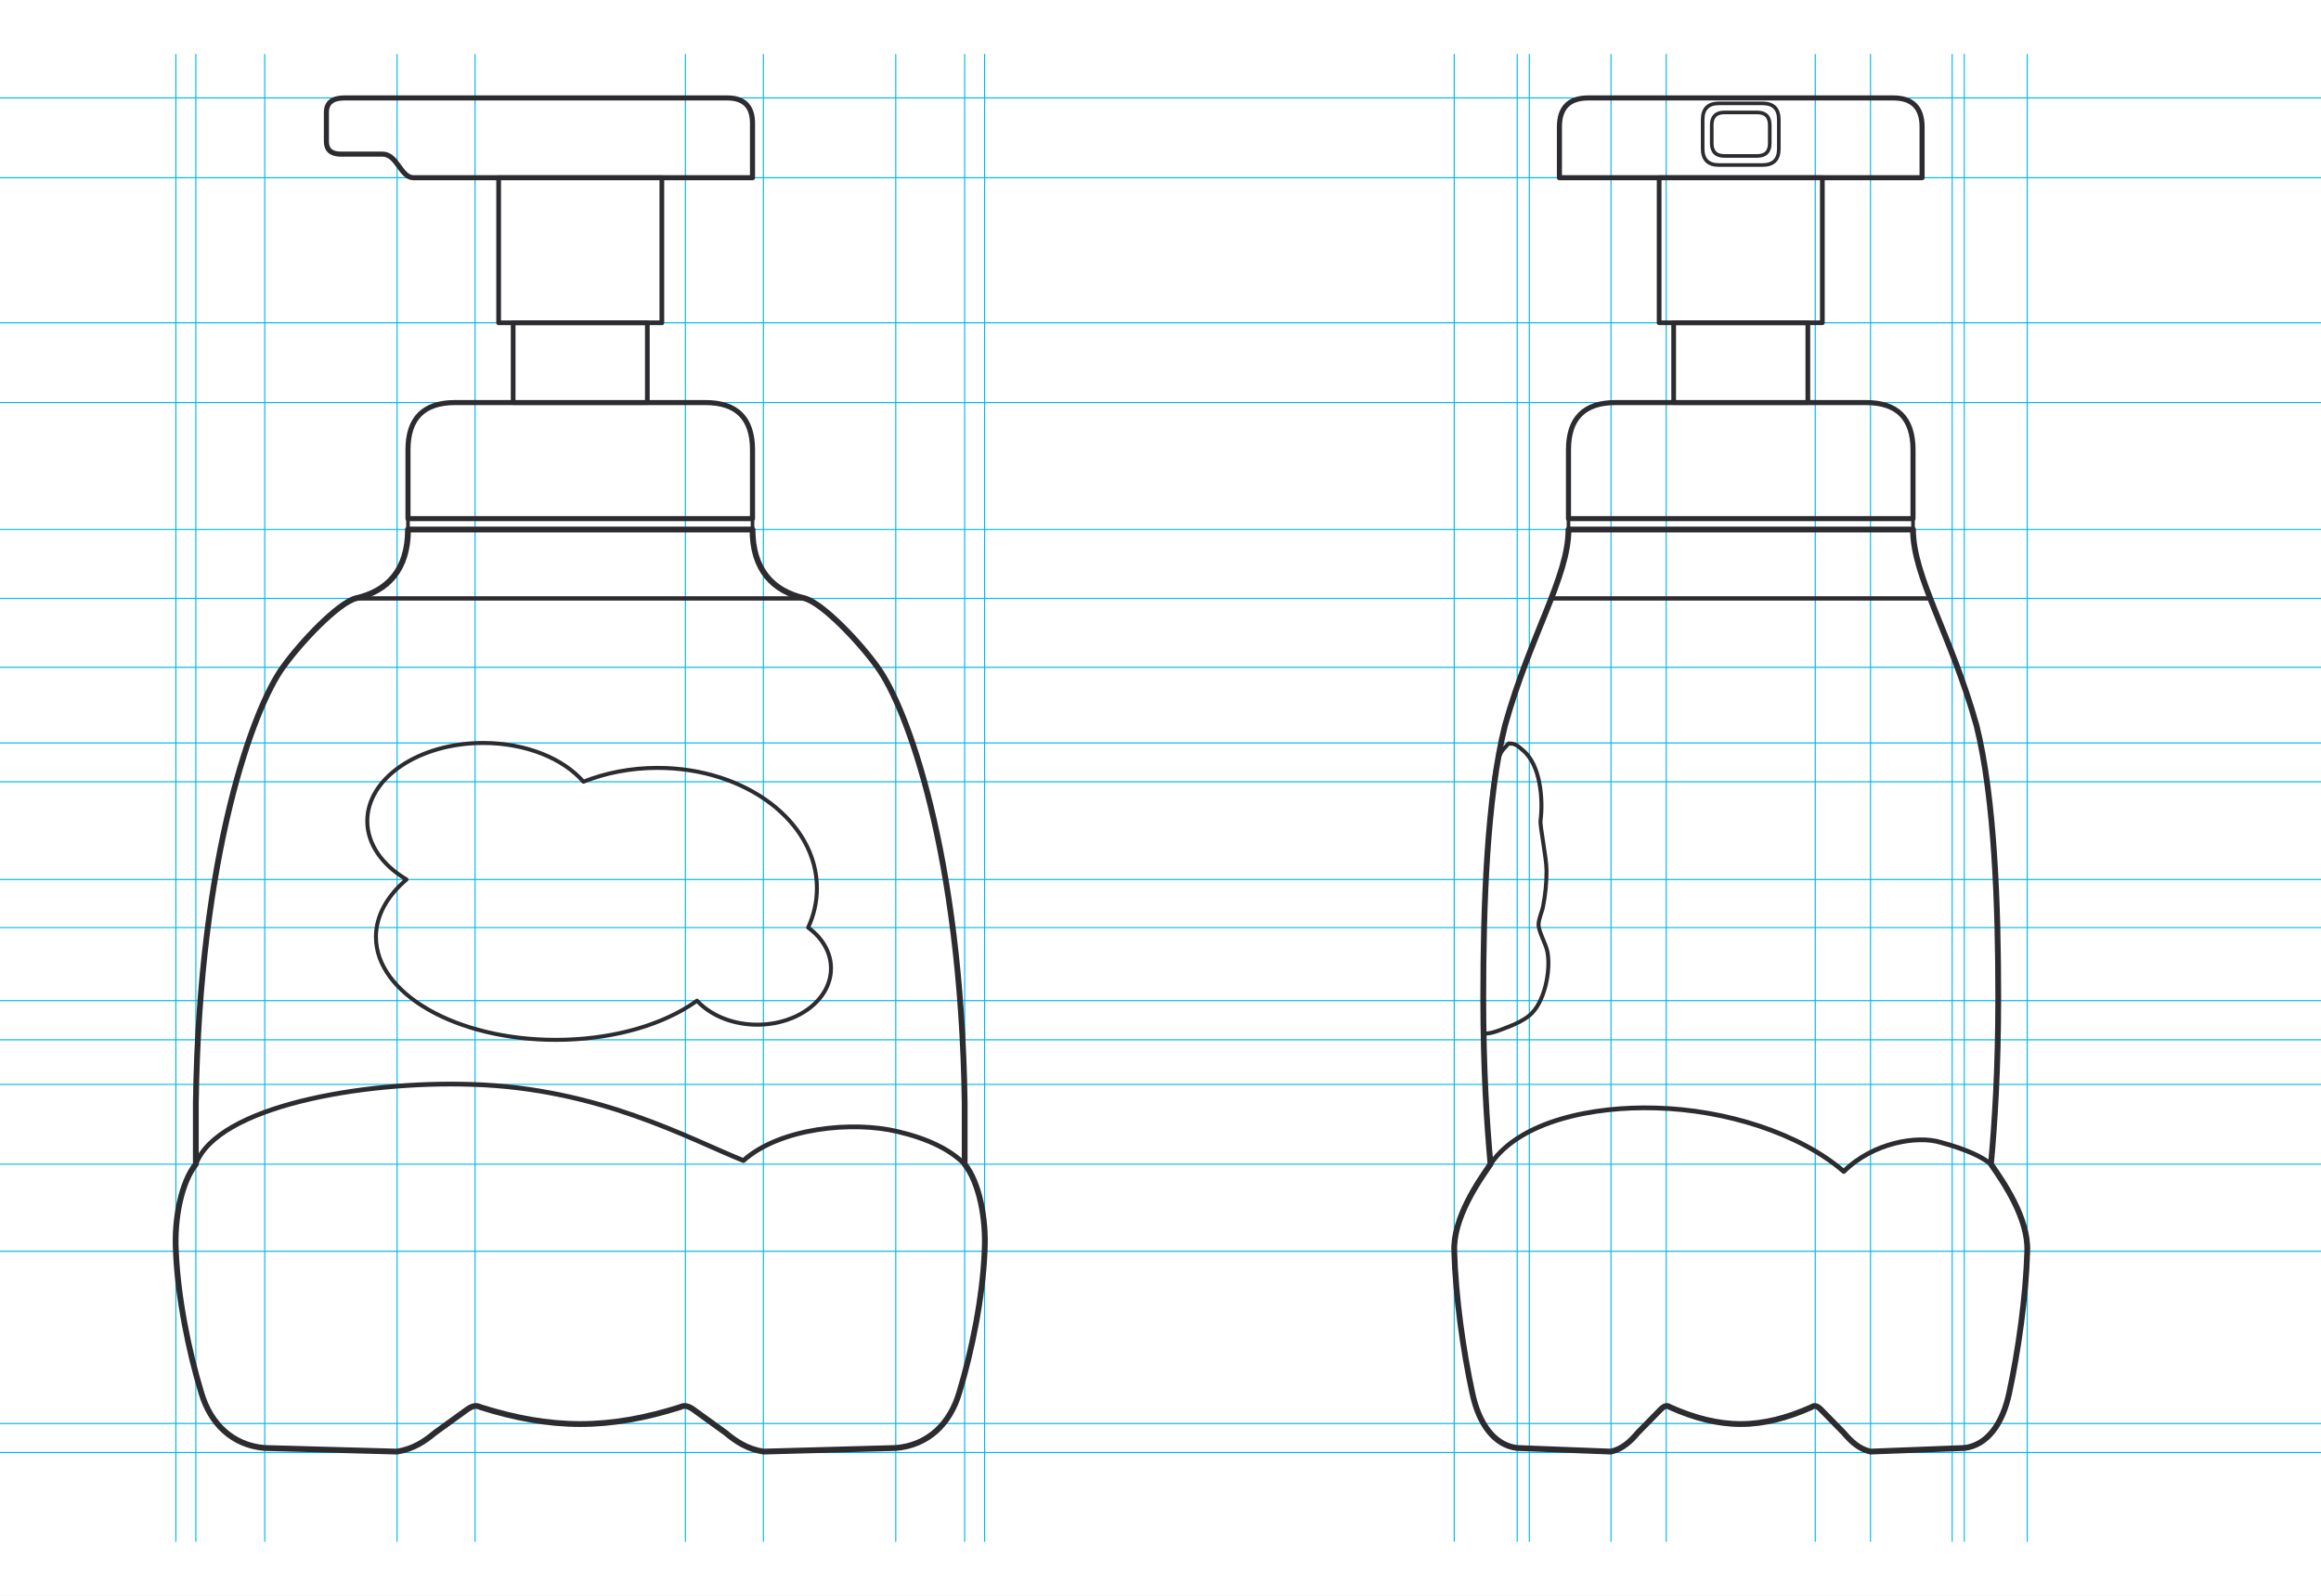
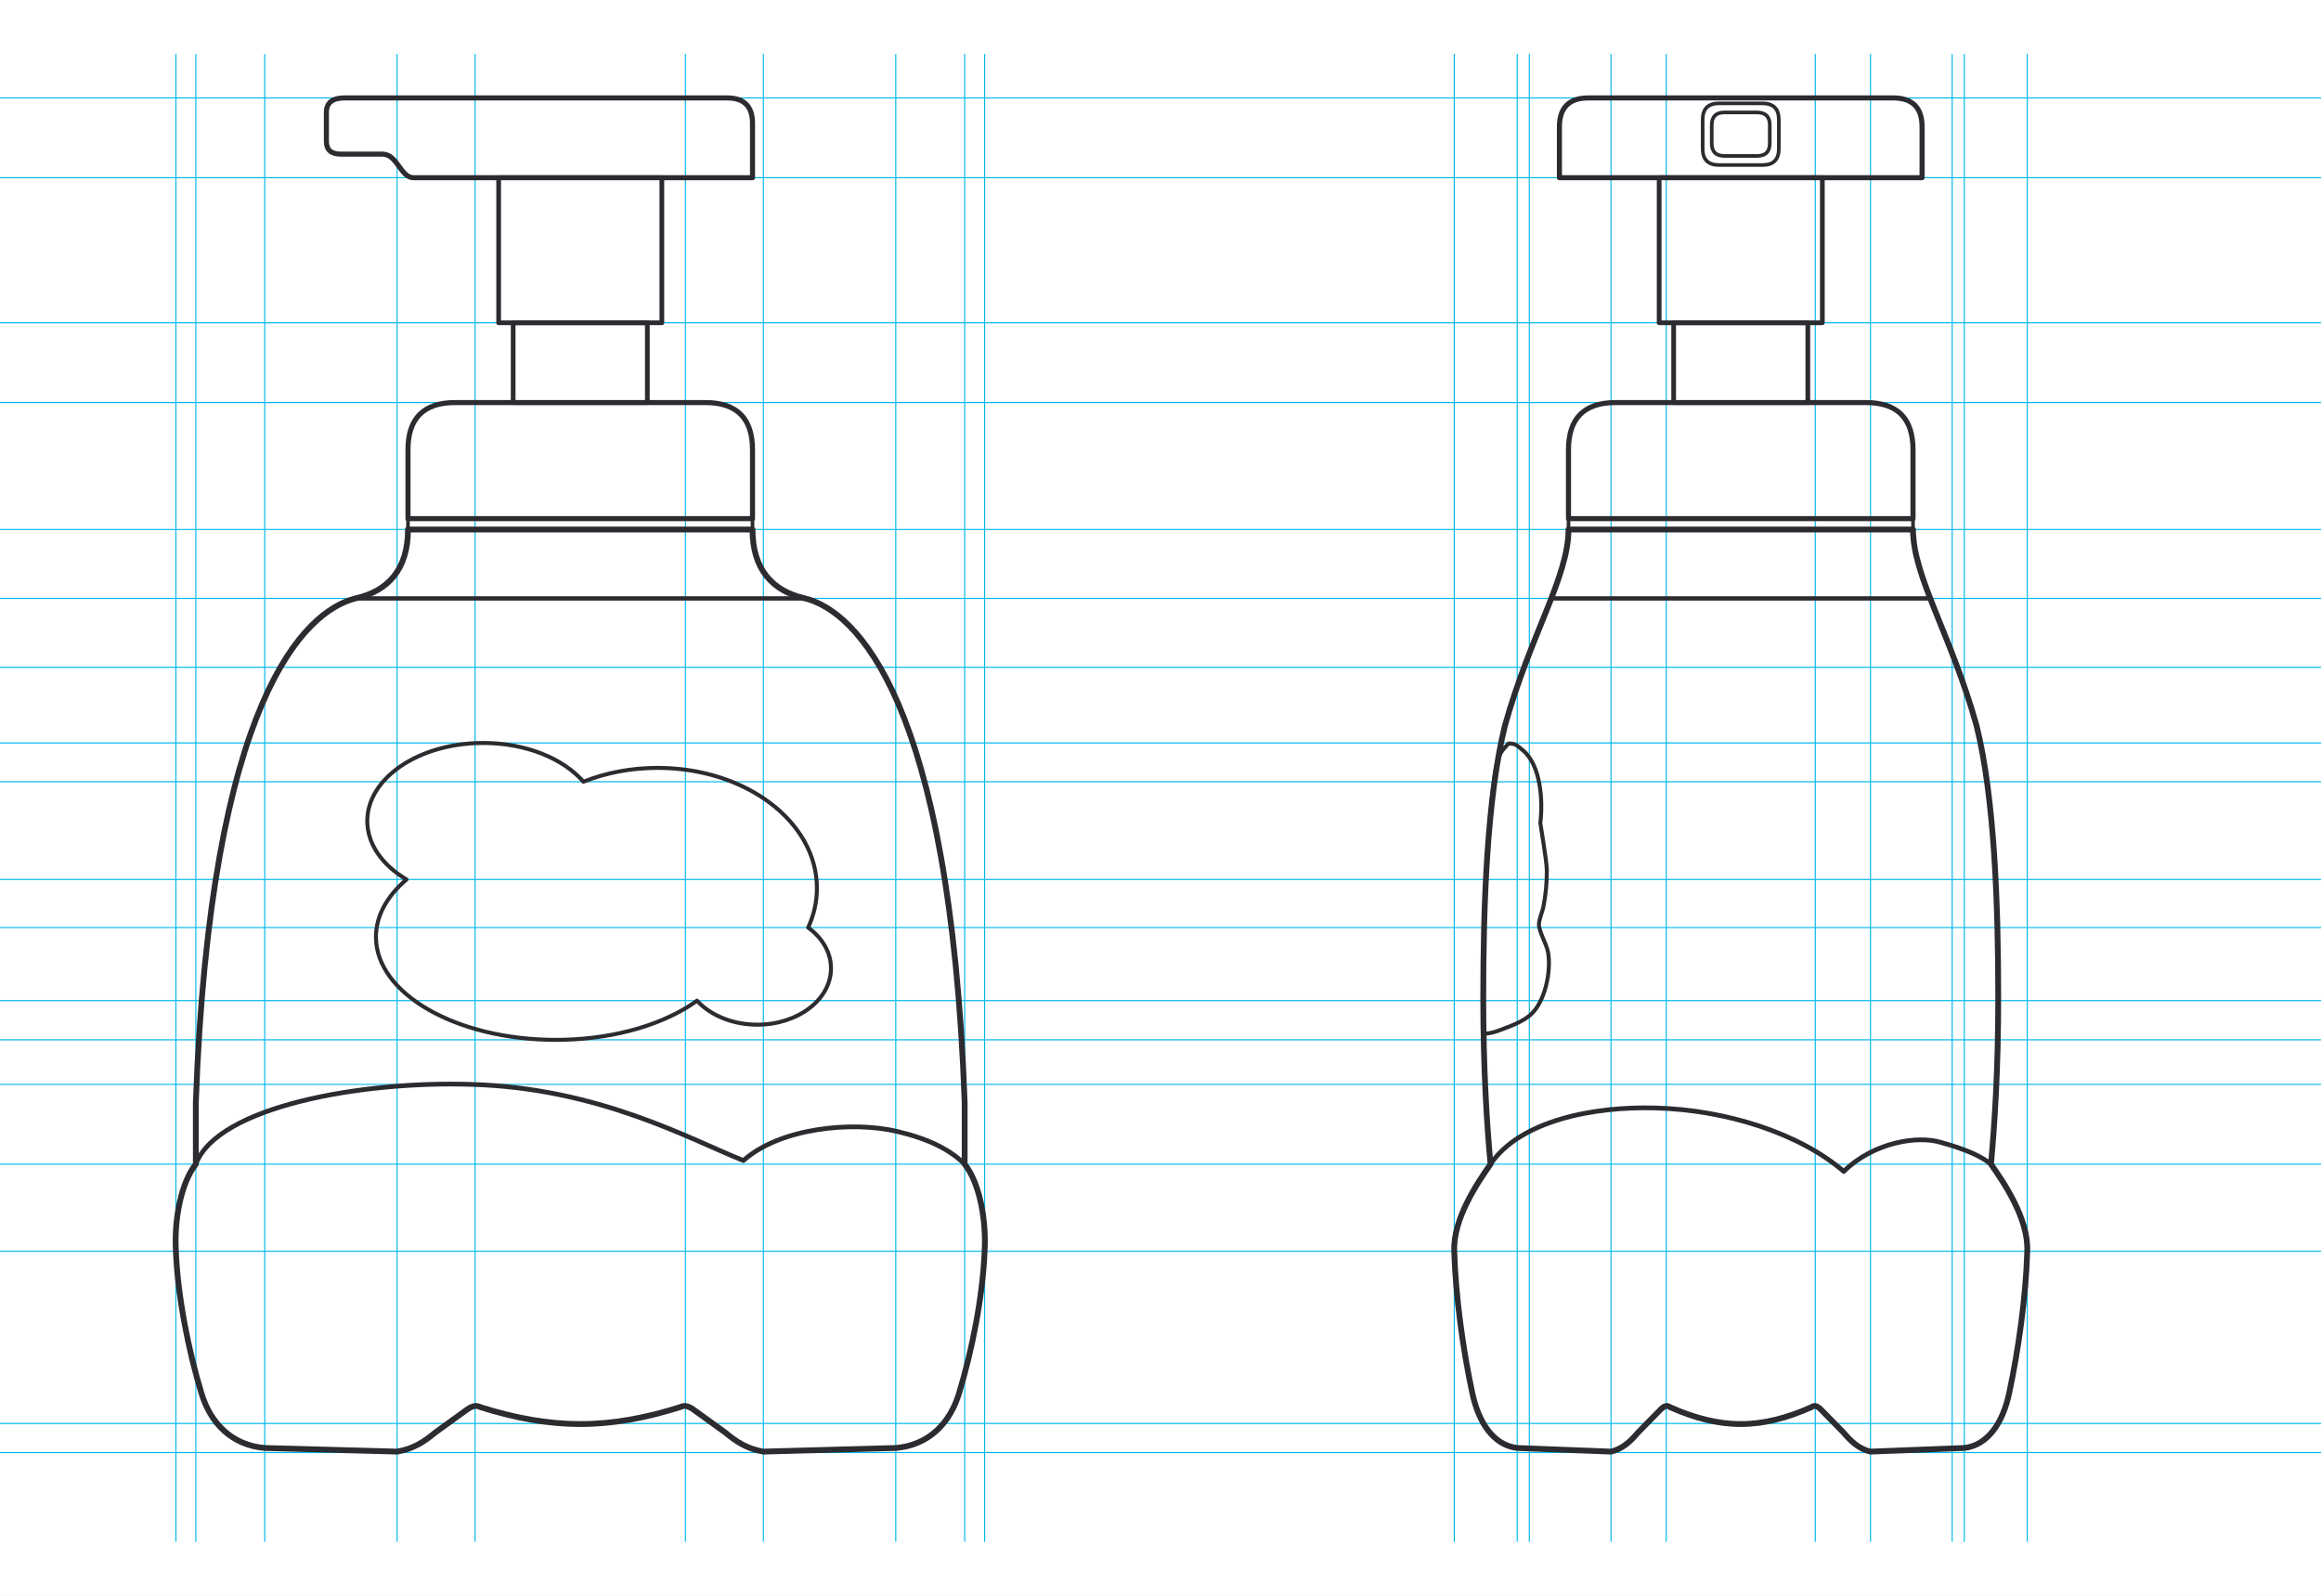
<svg xmlns="http://www.w3.org/2000/svg" width="1280" height="880" viewBox="0 0 1280 880">
  <rect width="1280" height="880" fill="#fff" />
  <g id="Guides">
    <path id="h54" d="M0 54 L1280 54" fill="none" stroke="#00b8eb" stroke-width="0.6" stroke-linejoin="round" stroke-linecap="round" />
    <path id="h98" d="M0 98 L1280 98" fill="none" stroke="#00b8eb" stroke-width="0.6" stroke-linejoin="round" stroke-linecap="round" />
    <path id="h178" d="M0 178 L1280 178" fill="none" stroke="#00b8eb" stroke-width="0.6" stroke-linejoin="round" stroke-linecap="round" />
    <path id="h222" d="M0 222 L1280 222" fill="none" stroke="#00b8eb" stroke-width="0.6" stroke-linejoin="round" stroke-linecap="round" />
    <path id="h292" d="M0 292 L1280 292" fill="none" stroke="#00b8eb" stroke-width="0.6" stroke-linejoin="round" stroke-linecap="round" />
    <path id="h330" d="M0 330 L1280 330" fill="none" stroke="#00b8eb" stroke-width="0.6" stroke-linejoin="round" stroke-linecap="round" />
    <path id="h368" d="M0 368 L1280 368" fill="none" stroke="#00b8eb" stroke-width="0.6" stroke-linejoin="round" stroke-linecap="round" />
    <path id="h409.7" d="M0 409.7 L1280 409.7" fill="none" stroke="#00b8eb" stroke-width="0.6" stroke-linejoin="round" stroke-linecap="round" />
    <path id="h431.1" d="M0 431.1 L1280 431.1" fill="none" stroke="#00b8eb" stroke-width="0.6" stroke-linejoin="round" stroke-linecap="round" />
    <path id="h485" d="M0 485 L1280 485" fill="none" stroke="#00b8eb" stroke-width="0.6" stroke-linejoin="round" stroke-linecap="round" />
    <path id="h511.5" d="M0 511.5 L1280 511.5" fill="none" stroke="#00b8eb" stroke-width="0.6" stroke-linejoin="round" stroke-linecap="round" />
    <path id="h551.8" d="M0 551.8 L1280 551.8" fill="none" stroke="#00b8eb" stroke-width="0.6" stroke-linejoin="round" stroke-linecap="round" />
    <path id="h573.4" d="M0 573.4 L1280 573.4" fill="none" stroke="#00b8eb" stroke-width="0.6" stroke-linejoin="round" stroke-linecap="round" />
    <path id="h598" d="M0 598 L1280 598" fill="none" stroke="#00b8eb" stroke-width="0.6" stroke-linejoin="round" stroke-linecap="round" />
    <path id="h642" d="M0 642 L1280 642" fill="none" stroke="#00b8eb" stroke-width="0.6" stroke-linejoin="round" stroke-linecap="round" />
    <path id="h690" d="M0 690 L1280 690" fill="none" stroke="#00b8eb" stroke-width="0.6" stroke-linejoin="round" stroke-linecap="round" />
    <path id="h785" d="M0 785 L1280 785" fill="none" stroke="#00b8eb" stroke-width="0.6" stroke-linejoin="round" stroke-linecap="round" />
    <path id="h801" d="M0 801 L1280 801" fill="none" stroke="#00b8eb" stroke-width="0.6" stroke-linejoin="round" stroke-linecap="round" />
    <path id="v" d="M543.00 30 L543.00 850" fill="none" stroke="#00b8eb" stroke-width="0.6" stroke-linejoin="round" stroke-linecap="round" />
    <path id="v" d="M97.00 30 L97.00 850" fill="none" stroke="#00b8eb" stroke-width="0.6" stroke-linejoin="round" stroke-linecap="round" />
    <path id="v" d="M532.00 30 L532.00 850" fill="none" stroke="#00b8eb" stroke-width="0.6" stroke-linejoin="round" stroke-linecap="round" />
    <path id="v" d="M108.00 30 L108.00 850" fill="none" stroke="#00b8eb" stroke-width="0.6" stroke-linejoin="round" stroke-linecap="round" />
    <path id="v" d="M494.00 30 L494.00 850" fill="none" stroke="#00b8eb" stroke-width="0.6" stroke-linejoin="round" stroke-linecap="round" />
    <path id="v" d="M146.00 30 L146.00 850" fill="none" stroke="#00b8eb" stroke-width="0.6" stroke-linejoin="round" stroke-linecap="round" />
    <path id="v" d="M421.00 30 L421.00 850" fill="none" stroke="#00b8eb" stroke-width="0.6" stroke-linejoin="round" stroke-linecap="round" />
    <path id="v" d="M219.00 30 L219.00 850" fill="none" stroke="#00b8eb" stroke-width="0.6" stroke-linejoin="round" stroke-linecap="round" />
    <path id="v" d="M378.00 30 L378.00 850" fill="none" stroke="#00b8eb" stroke-width="0.6" stroke-linejoin="round" stroke-linecap="round" />
    <path id="v" d="M262.00 30 L262.00 850" fill="none" stroke="#00b8eb" stroke-width="0.6" stroke-linejoin="round" stroke-linecap="round" />
    <path id="v" d="M1118.00 30 L1118.00 850" fill="none" stroke="#00b8eb" stroke-width="0.6" stroke-linejoin="round" stroke-linecap="round" />
    <path id="v" d="M802.00 30 L802.00 850" fill="none" stroke="#00b8eb" stroke-width="0.6" stroke-linejoin="round" stroke-linecap="round" />
    <path id="v" d="M1076.60 30 L1076.60 850" fill="none" stroke="#00b8eb" stroke-width="0.6" stroke-linejoin="round" stroke-linecap="round" />
    <path id="v" d="M843.40 30 L843.40 850" fill="none" stroke="#00b8eb" stroke-width="0.6" stroke-linejoin="round" stroke-linecap="round" />
    <path id="v" d="M1083.28 30 L1083.28 850" fill="none" stroke="#00b8eb" stroke-width="0.6" stroke-linejoin="round" stroke-linecap="round" />
    <path id="v" d="M836.72 30 L836.72 850" fill="none" stroke="#00b8eb" stroke-width="0.6" stroke-linejoin="round" stroke-linecap="round" />
    <path id="v" d="M1031.56 30 L1031.56 850" fill="none" stroke="#00b8eb" stroke-width="0.6" stroke-linejoin="round" stroke-linecap="round" />
    <path id="v" d="M888.44 30 L888.44 850" fill="none" stroke="#00b8eb" stroke-width="0.6" stroke-linejoin="round" stroke-linecap="round" />
    <path id="v" d="M1001.09 30 L1001.09 850" fill="none" stroke="#00b8eb" stroke-width="0.6" stroke-linejoin="round" stroke-linecap="round" />
    <path id="v" d="M918.91 30 L918.91 850" fill="none" stroke="#00b8eb" stroke-width="0.6" stroke-linejoin="round" stroke-linecap="round" />
  </g>
  <g id="Bottle">
-     <path id="body_outline" d="M 225 292 C 225 314 214 326 196 330 C 186 333 166 354 156 368 C 140 390 110 470.2 108 608 L108.00 642.00 C100.00 652.00 96.00 672.00 97.00 690.00 C98.00 715.00 104.00 745.00 111.00 768.00 C116.00 785.00 128.00 797.00 146.00 798.50 L219.00 800.50 C228.00 799.00 234.00 795.00 240.00 790.00 L258.00 777.00 C261.00 775.00 263.00 775.00 265.00 776.00 C284.00 782.00 302.00 785.30 320.00 785.30 C338.00 785.30 356.00 782.00 375.00 776.00 C377.00 775.00 379.00 775.00 382.00 777.00 L400.00 790.00 C406.00 795.00 412.00 799.00 421.00 800.50 L494.00 798.50 C512.00 797.00 524.00 785.00 529.00 768.00 C536.00 745.00 542.00 715.00 543.00 690.00 C544.00 672.00 540.00 652.00 532.00 642.00 L 532 608 C 530 470.2 500 390 484 368 C 474 354 454 333 444 330 C 426 326 415 314 415 292 Z" fill="none" stroke="#2b2b30" stroke-width="3.2" stroke-linejoin="round" stroke-linecap="round" />
+     <path id="body_outline" d="M 225 292 C 225 314 214 326 196 330 C 168 337 116 386 108 608 L108.00 642.00 C100.00 652.00 96.00 672.00 97.00 690.00 C98.00 715.00 104.00 745.00 111.00 768.00 C116.00 785.00 128.00 797.00 146.00 798.50 L219.00 800.50 C228.00 799.00 234.00 795.00 240.00 790.00 L258.00 777.00 C261.00 775.00 263.00 775.00 265.00 776.00 C284.00 782.00 302.00 785.30 320.00 785.30 C338.00 785.30 356.00 782.00 375.00 776.00 C377.00 775.00 379.00 775.00 382.00 777.00 L400.00 790.00 C406.00 795.00 412.00 799.00 421.00 800.50 L494.00 798.50 C512.00 797.00 524.00 785.00 529.00 768.00 C536.00 745.00 542.00 715.00 543.00 690.00 C544.00 672.00 540.00 652.00 532.00 642.00 L 532 608 C 524 386 472 337 444 330 C 426 326 415 314 415 292 Z" fill="none" stroke="#2b2b30" stroke-width="3.2" stroke-linejoin="round" stroke-linecap="round" />
    <path id="shoulder_parting_line" d="M 196 330 L 444 330" fill="none" stroke="#2b2b30" stroke-width="2.4" stroke-linejoin="round" stroke-linecap="round" />
    <path id="foam_parting_line" d="M108 642 C120 610 200 596 260 598 C330 600 380 628 410 640 C430 622 470 618 495 624 C512 628 524 634 532 642" fill="none" stroke="#2b2b30" stroke-width="2.6" stroke-linejoin="round" stroke-linecap="round" />
    <path id="body_outline" d="M865.00 292.00 C865.00 318.00 844.00 350.00 830.00 400.00 C820.00 440.00 818.00 500.00 818.00 550.00 C818.00 590.00 820.00 620.00 822.00 642.00 C815.00 652.00 801.29 672.00 802.00 690.00 C802.71 715.00 806.96 745.00 811.92 768.00 C815.46 785.00 823.96 797.00 836.72 798.50 L888.44 800.50 C894.82 799.00 899.07 795.00 903.32 790.00 L916.07 777.00 C918.20 775.00 919.61 775.00 921.03 776.00 C934.49 782.00 947.25 785.30 960.00 785.30 C972.75 785.30 985.51 782.00 998.97 776.00 C1000.39 775.00 1001.80 775.00 1003.93 777.00 L1016.68 790.00 C1020.93 795.00 1025.18 799.00 1031.56 800.50 L1083.28 798.50 C1096.04 797.00 1104.54 785.00 1108.08 768.00 C1113.04 745.00 1117.29 715.00 1118.00 690.00 C1118.71 672.00 1105.00 652.00 1098.00 642.00 C1100.00 620.00 1102.00 590.00 1102.00 550.00 C1102.00 500.00 1100.00 440.00 1090.00 400.00 C1076.00 350.00 1055.00 318.00 1055.00 292.00 Z" fill="none" stroke="#2b2b30" stroke-width="3.2" stroke-linejoin="round" stroke-linecap="round" />
    <path id="shoulder_parting_line" d="M855.50 330.00 L1064.50 330.00" fill="none" stroke="#2b2b30" stroke-width="2.4" stroke-linejoin="round" stroke-linecap="round" />
    <path id="foam_parting_line" d="M822.00 642.00 C838.24 618.00 878.82 610.00 912.92 611.00 C951.88 612.00 992.47 625.00 1016.82 646.00 C1033.06 630.00 1057.41 626.00 1070.40 630.00 C1085.01 634.00 1093.13 638.00 1098.00 642.00" fill="none" stroke="#2b2b30" stroke-width="2.6" stroke-linejoin="round" stroke-linecap="round" />
  </g>
  <g id="Label">
    <path id="label" d="M458.28 534.00 C458.28 551.16 440.09 565.07 417.65 565.07 C404.99 565.07 393.68 560.64 386.23 553.70 C385.58 553.10 384.97 552.48 384.38 551.84 C382.97 552.86 381.51 553.85 379.98 554.82 C361.84 566.26 335.65 573.44 306.52 573.44 C251.74 573.44 207.33 548.03 207.33 516.68 C207.33 504.95 213.55 494.05 224.20 485.00 C210.92 477.13 202.55 465.59 202.55 452.74 C202.55 428.98 231.17 409.72 266.48 409.72 C290.06 409.72 310.66 418.31 321.75 431.09 C333.97 426.22 347.90 423.46 362.68 423.46 C411.19 423.46 450.52 453.16 450.52 489.79 C450.52 497.40 448.82 504.71 445.69 511.52 C453.45 517.17 458.28 525.16 458.28 534.00 Z" fill="none" stroke="#2b2b30" stroke-width="2.2" stroke-linejoin="round" stroke-linecap="round" />
-     <path id="label_side" d="M831.96 410.02 C830.64 411.60 828.81 413.24 827.78 415.02 C823.59 422.26 822.20 447.07 821.41 456.27 C818.15 494.06 817.60 532.11 818.17 570.02 C823.11 570.02 827.18 568.01 831.81 566.27 C835.66 564.82 840.19 562.67 843.41 560.02 C851.85 553.08 855.31 535.31 853.41 525.02 C852.58 520.48 848.59 513.97 848.50 510.02 C848.42 506.99 850.35 503.05 850.95 500.02 C852.24 493.46 852.93 486.71 852.89 480.02 C852.85 472.79 849.19 455.54 849.59 452.52 C851.09 440.96 849.60 421.73 839.88 413.77 C836.61 411.09 836.05 410.02 831.96 410.02 Z" fill="none" stroke="#2b2b30" stroke-width="2.2" stroke-linejoin="round" stroke-linecap="round" />
+     <path id="label_side" d="M831.95 410.02 C830.63 411.60 828.81 413.24 827.78 415.02 C823.59 422.28 822.20 447.06 821.41 456.27 C818.15 494.06 817.60 532.11 818.17 570.02 C823.13 570.02 827.24 568.01 831.89 566.27 C835.77 564.82 840.34 562.68 843.59 560.02 C852.10 553.09 855.64 535.36 853.71 525.02 C852.86 520.48 848.83 513.96 848.72 510.02 C848.64 507.00 850.58 503.05 851.17 500.02 C852.45 493.46 853.12 486.71 853.05 480.02 C853.00 474.44 849.41 454.21 849.47 453.77 C850.96 441.94 849.81 421.96 839.84 413.77 C836.58 411.09 836.03 410.02 831.95 410.02 Z" fill="none" stroke="#2b2b30" stroke-width="2.2" stroke-linejoin="round" stroke-linecap="round" />
  </g>
  <g id="Pump">
    <path id="stem_lower" d="M 283 178 L 357 178 L 357 222 L 283 222 Z" fill="none" stroke="#2b2b30" stroke-width="2.6" stroke-linejoin="round" stroke-linecap="round" />
    <path id="stem_upper" d="M 275 98 L 365 98 L 365 178 L 275 178 Z" fill="none" stroke="#2b2b30" stroke-width="2.6" stroke-linejoin="round" stroke-linecap="round" />
    <path id="cap" d="M 225 286 L 225 248 Q 225 222 251 222 L 389 222 Q 415 222 415 248 L 415 286 Z" fill="none" stroke="#2b2b30" stroke-width="2.8" stroke-linejoin="round" stroke-linecap="round" />
    <path id="cap_ring" d="M 225 286 L 415 286 L 415 292 L 225 292 Z" fill="none" stroke="#2b2b30" stroke-width="2.0" stroke-linejoin="round" stroke-linecap="round" />
    <path id="pump_head" d="M 190 54 L 401 54 Q 415 54 415 68 L 415 98 L 228 98 C 221 98 219 85 211 85 L 188 85 Q 180 85 180 78 L 180 62 Q 180 54 190 54 Z" fill="none" stroke="#2b2b30" stroke-width="2.8" stroke-linejoin="round" stroke-linecap="round" />
    <path id="pump_head_face" d="M860.00 98.00 L860.00 70.00 Q860.00 54.00 876.00 54.00 L1044.00 54.00 Q1060.00 54.00 1060.00 70.00 L1060.00 98.00 Z" fill="none" stroke="#2b2b30" stroke-width="2.8" stroke-linejoin="round" stroke-linecap="round" />
    <path id="nozzle_outer" d="M948.00 57.00 L972.00 57.00 Q981.00 57.00 981.00 66.00 L981.00 82.00 Q981.00 91.00 972.00 91.00 L948.00 91.00 Q939.00 91.00 939.00 82.00 L939.00 66.00 Q939.00 57.00 948.00 57.00 Z" fill="none" stroke="#2b2b30" stroke-width="2.0" stroke-linejoin="round" stroke-linecap="round" />
    <path id="nozzle_inner" d="M951.00 62.00 L969.00 62.00 Q976.00 62.00 976.00 69.00 L976.00 79.00 Q976.00 86.00 969.00 86.00 L951.00 86.00 Q944.00 86.00 944.00 79.00 L944.00 69.00 Q944.00 62.00 951.00 62.00 Z" fill="none" stroke="#2b2b30" stroke-width="2.0" stroke-linejoin="round" stroke-linecap="round" />
    <path id="stem_upper" d="M915.00 98.00 L1005.00 98.00 L1005.00 178.00 L915.00 178.00 Z" fill="none" stroke="#2b2b30" stroke-width="2.6" stroke-linejoin="round" stroke-linecap="round" />
    <path id="stem_lower" d="M923.00 178.00 L997.00 178.00 L997.00 222.00 L923.00 222.00 Z" fill="none" stroke="#2b2b30" stroke-width="2.6" stroke-linejoin="round" stroke-linecap="round" />
    <path id="cap" d="M865.00 286.00 L865.00 248.00 Q865.00 222.00 891.00 222.00 L1029.00 222.00 Q1055.00 222.00 1055.00 248.00 L1055.00 286.00 Z" fill="none" stroke="#2b2b30" stroke-width="2.8" stroke-linejoin="round" stroke-linecap="round" />
    <path id="cap_ring" d="M865.00 286.00 L1055.00 286.00 L1055.00 292.00 L865.00 292.00 Z" fill="none" stroke="#2b2b30" stroke-width="2.0" stroke-linejoin="round" stroke-linecap="round" />
  </g>
</svg>
